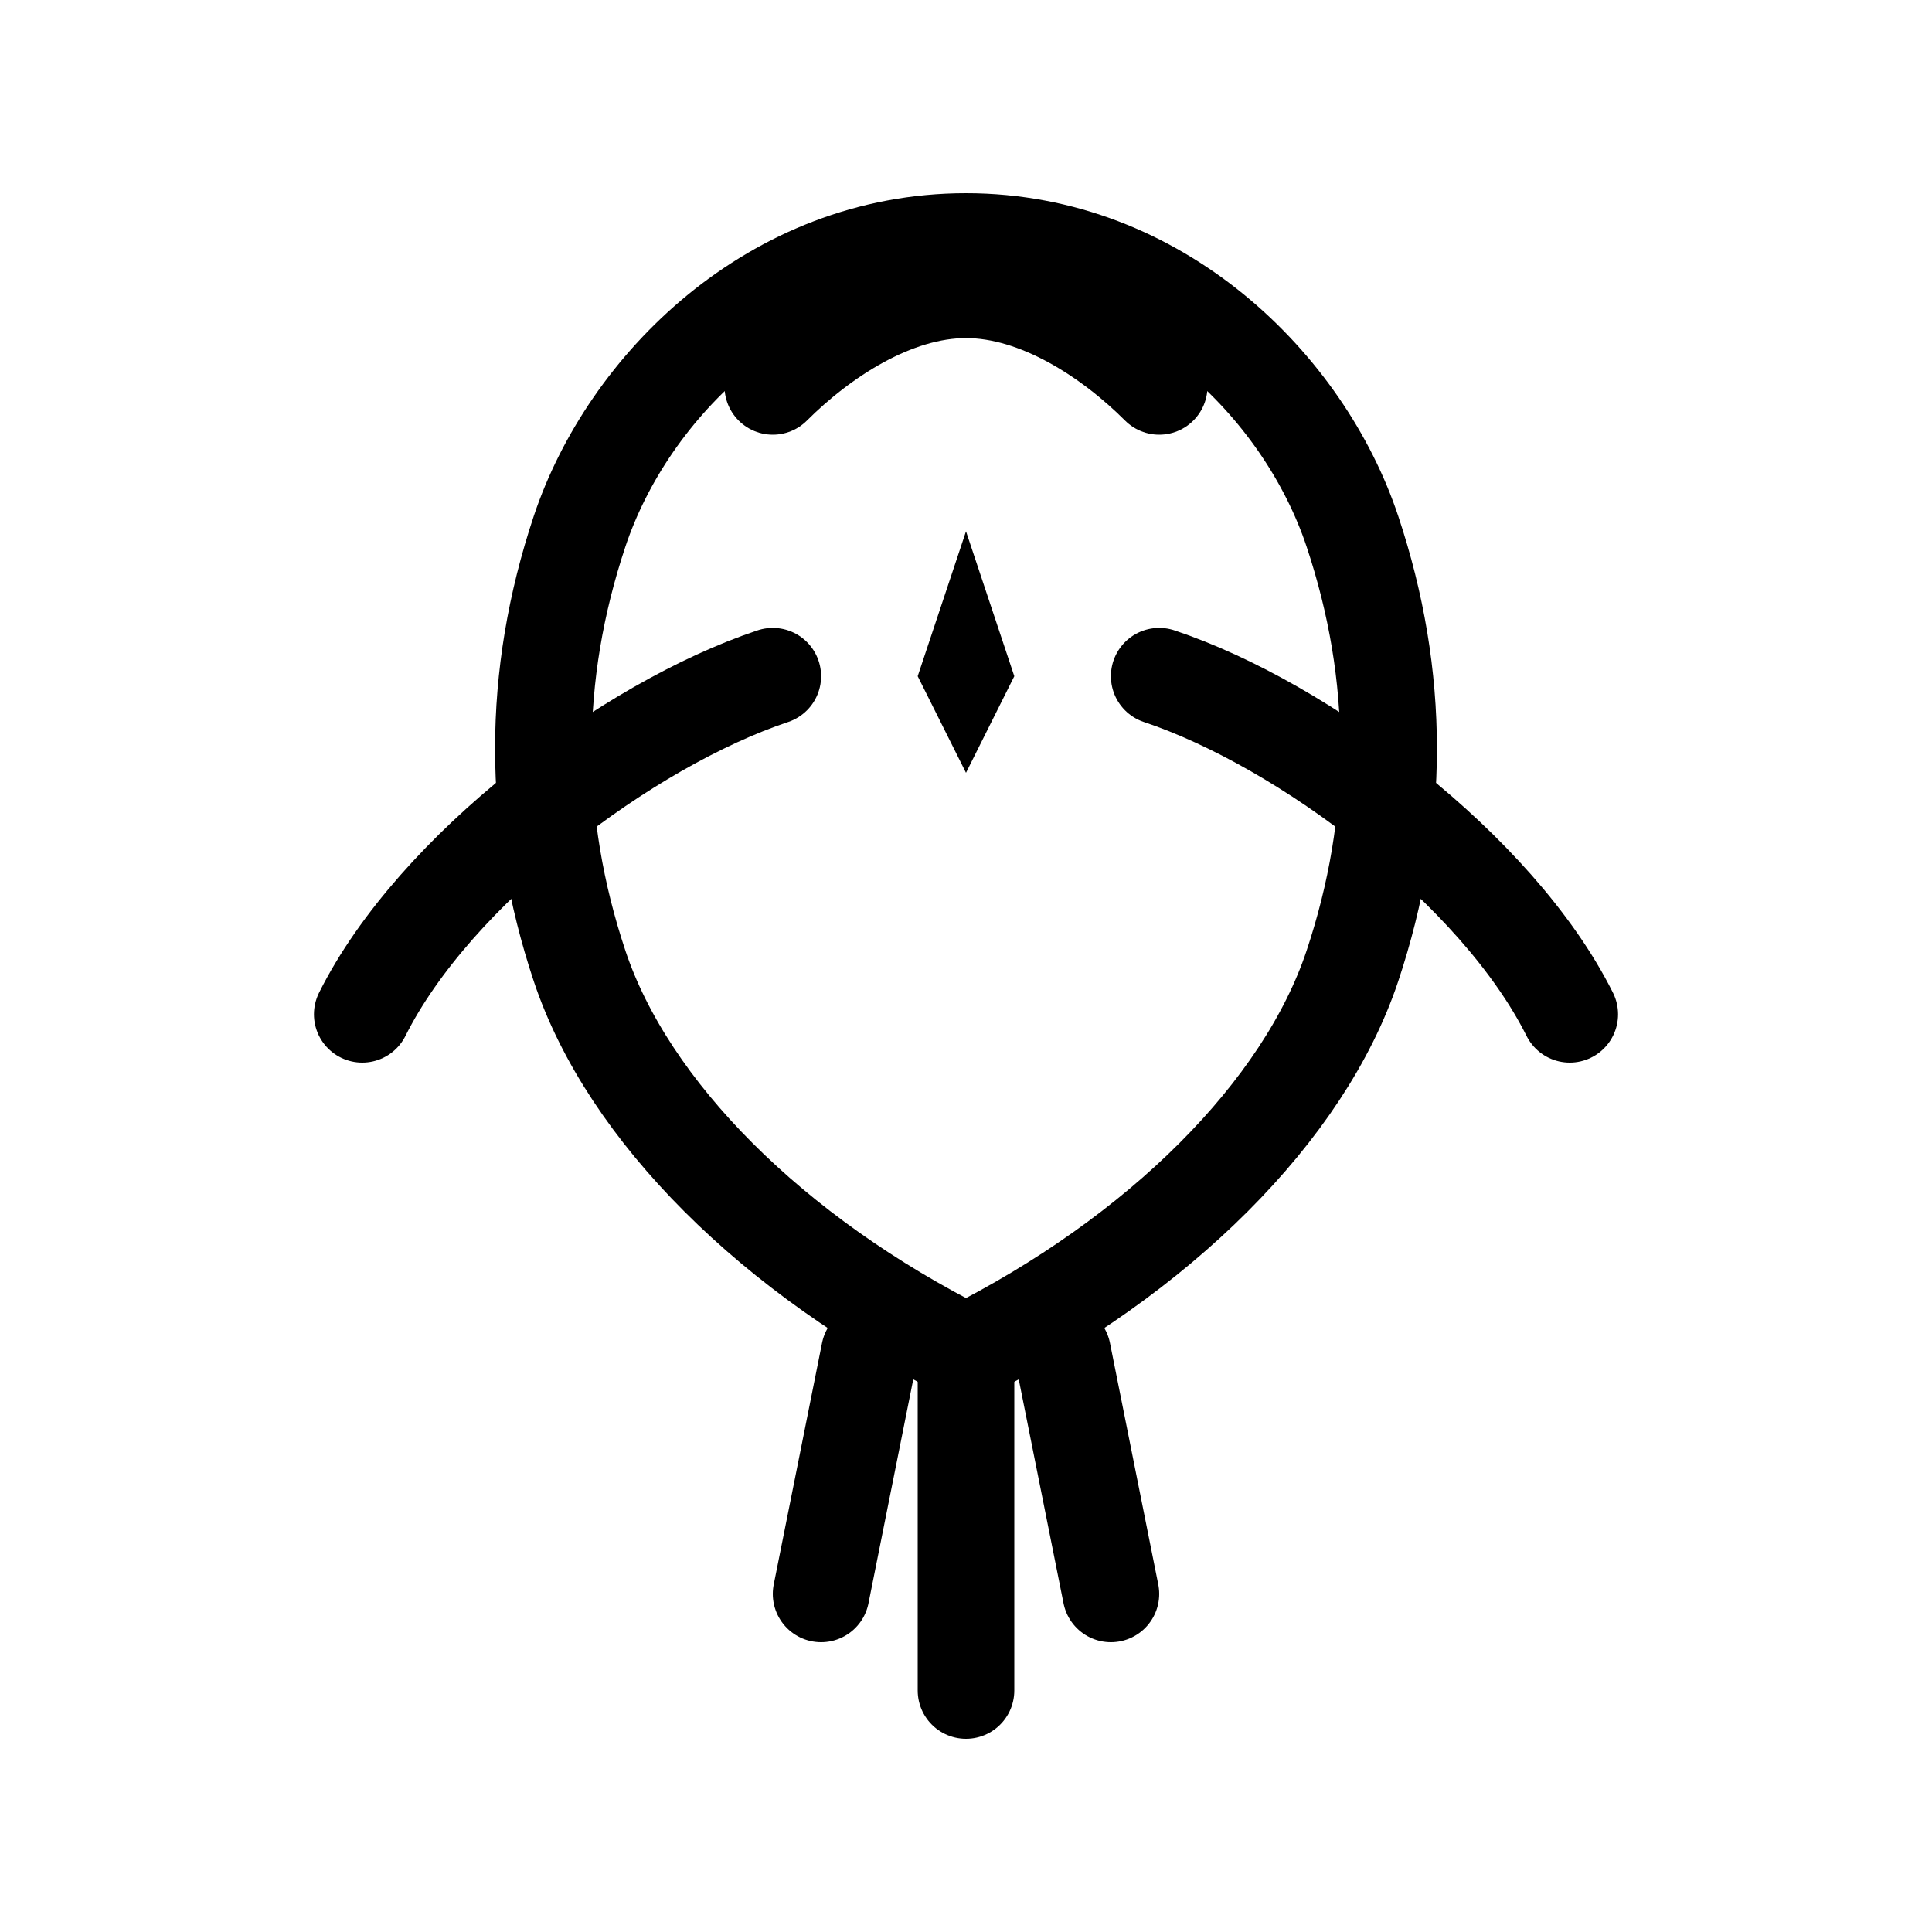
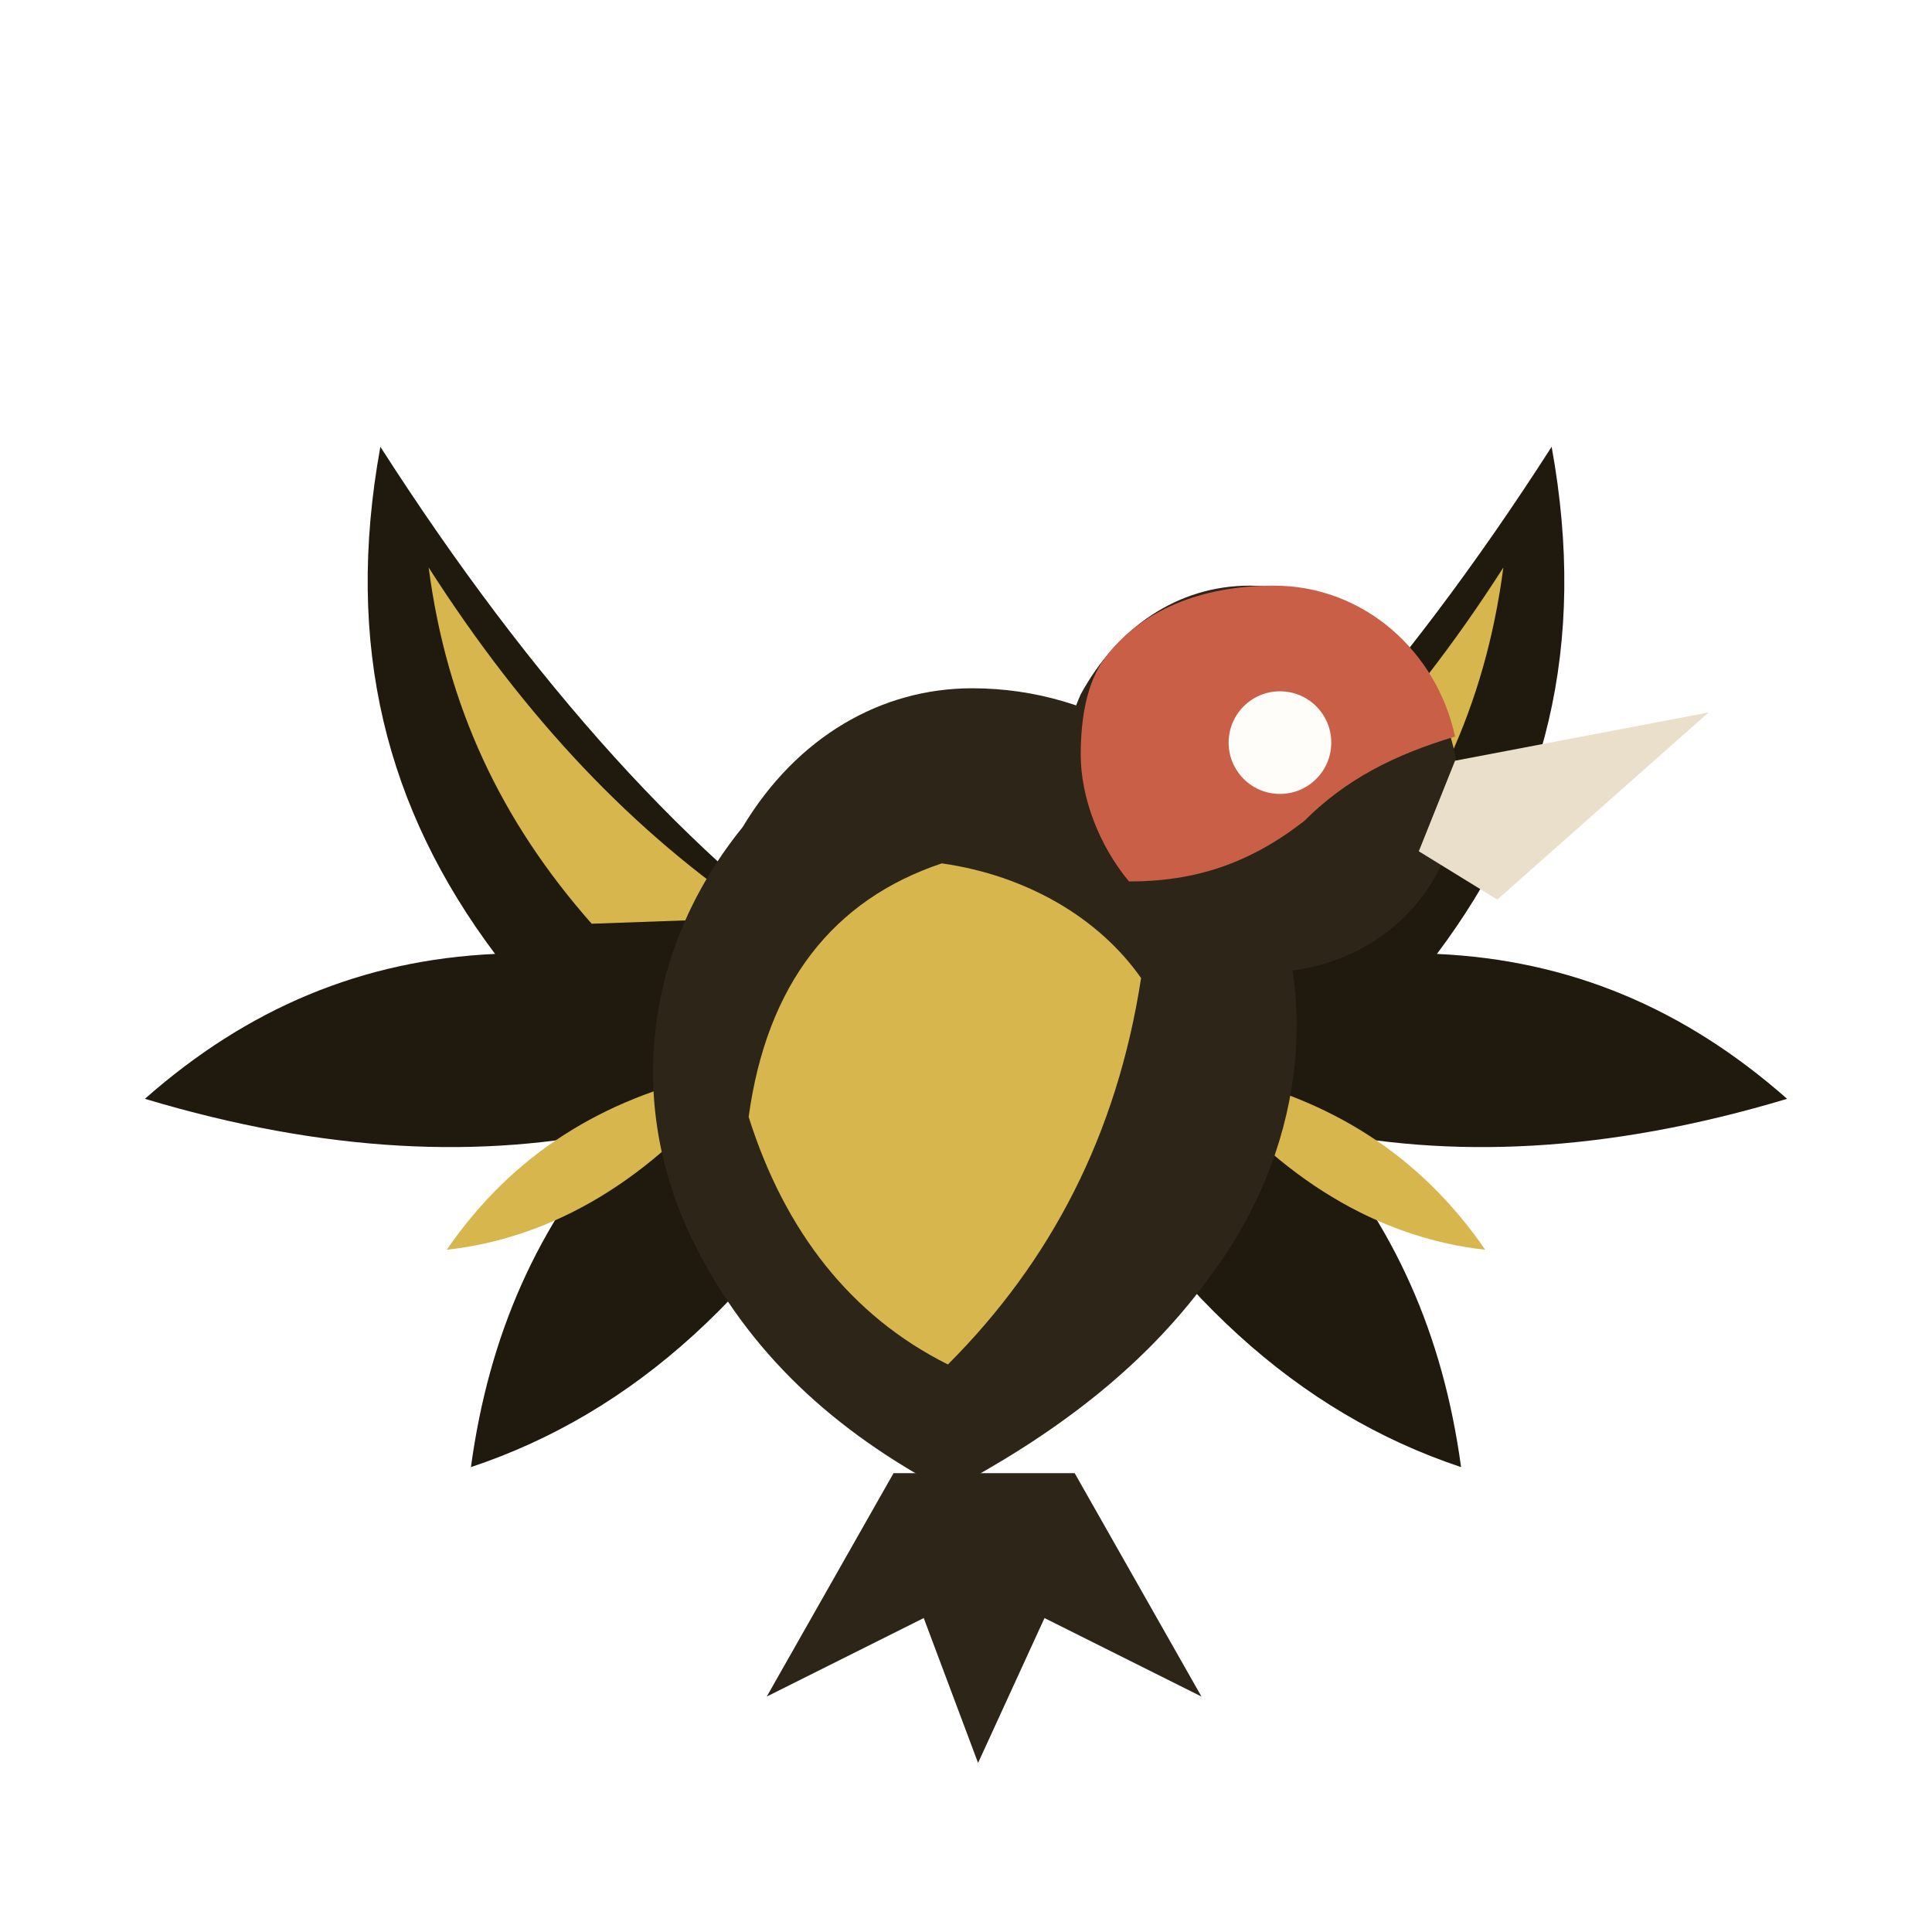
<svg xmlns="http://www.w3.org/2000/svg" width="32" height="32" viewBox="0 0 32 32" fill="none">
-   <path class="gf-wing gf-wing-left" d="M12.8 11.2C10.4 12 7.2 14.4 6 16.8" stroke="currentColor" stroke-width="1.6" stroke-linecap="round" stroke-linejoin="round" />
-   <path class="gf-wing gf-wing-right" d="M19.2 11.2C21.6 12 24.8 14.4 26 16.8" stroke="currentColor" stroke-width="1.6" stroke-linecap="round" stroke-linejoin="round" />
-   <path class="gf-body" d="M16 4C19.2 4 21.6 6.4 22.4 8.8C23.2 11.2 23.2 13.6 22.4 16C21.6 18.4 19.2 20.8 16 22.4C12.8 20.8 10.4 18.4 9.6 16C8.8 13.6 8.8 11.2 9.6 8.8C10.4 6.4 12.8 4 16 4Z" stroke="currentColor" stroke-width="1.6" stroke-linecap="round" stroke-linejoin="round" />
-   <path class="gf-head" d="M16 4.8C14.8 4.8 13.6 5.6 12.8 6.4M16 4.8C17.2 4.8 18.4 5.6 19.2 6.4" stroke="currentColor" stroke-width="1.6" stroke-linecap="round" stroke-linejoin="round" />
-   <path class="gf-beak" d="M16 8.8L15.2 11.2L16 12.8L16.8 11.2L16 8.8Z" fill="currentColor" />
-   <path class="gf-tail" d="M16 22.4V28M14.4 22.4L13.6 26.4M17.6 22.4L18.4 26.4" stroke="currentColor" stroke-width="1.6" stroke-linecap="round" stroke-linejoin="round" />
+   <g class="gf-wing gf-wing-left">
+     <path class="gf-feather-dark" d="M14.2 16.1C11.5 14.3 8.8 11.3 6.3 7.4C5.7 10.7 6.4 13.4 8.2 15.8C6 15.9 4.1 16.7 2.4 18.2C5.4 19.1 8.0 19.2 10.3 18.7C8.9 20.3 8.1 22.1 7.8 24.3C10.5 23.4 12.7 21.4 14.5 18.2L14.2 16.1Z" fill="#20190d" />
+     <path class="gf-feather-gold" d="M12.6 15.2C10.5 13.8 8.7 11.9 7.1 9.4C7.4 11.7 8.3 13.6 9.8 15.3Z" fill="#d7b64d" />
+     <path class="gf-feather-gold" d="M11.8 17.8C10.0 18.2 8.5 19.1 7.4 20.7C9.2 20.5 10.8 19.5 12.1 17.9Z" fill="#d7b64d" />
+   </g>
+   <g class="gf-wing gf-wing-right">
+     <path class="gf-feather-dark" d="M17.8 16.1C20.5 14.3 23.2 11.3 25.7 7.4C26.3 10.7 25.6 13.4 23.8 15.8C26 15.9 27.9 16.7 29.6 18.2C26.6 19.1 24 19.2 21.7 18.7C23.1 20.3 23.9 22.1 24.2 24.3C21.5 23.4 19.3 21.4 17.5 18.2L17.8 16.1Z" fill="#20190d" />
+     <path class="gf-feather-gold" d="M19.4 15.2C21.5 13.8 23.3 11.9 24.9 9.4C24.6 11.7 23.7 13.6 22.2 15.3Z" fill="#d7b64d" />
+     <path class="gf-feather-gold" d="M20.2 17.8C22.0 18.2 23.5 19.1 24.6 20.7C22.8 20.5 21.2 19.5 19.9 17.9Z" fill="#d7b64d" />
+   </g>
+   <path class="gf-body" d="M16.1 11.4C18.2 11.4 20 12.6 20.9 14.4C21.9 16.5 21.6 19.1 20 21.2C18.9 22.7 17.4 23.8 15.7 24.7C13.8 23.7 12.4 22.4 11.5 20.6C10.4 18.4 10.6 15.8 12.3 13.7C13.2 12.2 14.6 11.4 16.1 11.4Z" fill="#2c2518" />
+   <path class="gf-belly" d="M15.6 14.3C17 14.5 18.2 15.2 18.9 16.2C18.5 18.8 17.4 20.9 15.7 22.6C14.1 21.8 13 20.4 12.4 18.5C12.7 16.3 13.8 14.9 15.6 14.3Z" fill="#d7b64d" />
+   <path class="gf-tail" d="M14.8 24.4L12.7 28.1L15.3 26.8L16.2 29.2L17.3 26.8L19.9 28.1L17.8 24.4Z" fill="#2c2518" />
+   <path class="gf-head" d="M20.7 9.7C22.4 9.7 23.8 11 24.1 12.5C24.4 14.1 23.4 15.6 21.8 16C20.2 16.4 18.6 15.7 17.9 14.3C17.5 13.4 17.5 12.4 17.9 11.5C18.5 10.4 19.5 9.7 20.7 9.7Z" fill="#2c2518" />
+   <path class="gf-mask" d="M18.3 10.9C18.9 10.1 19.9 9.7 21.1 9.7C22.6 9.7 23.8 10.8 24.1 12.2C23.1 12.5 22.3 12.9 21.6 13.6C20.7 14.3 19.8 14.6 18.7 14.6C18.2 14 17.9 13.2 17.9 12.5C17.9 11.9 18 11.3 18.3 10.9Z" fill="#c95f47" />
+   <circle class="gf-eye" cx="21.2" cy="12.3" r="0.85" fill="#fffdf9" />
+   <path class="gf-beak" d="M24.1 12.6L28.3 11.8L24.8 14.9L23.5 14.1Z" fill="#eadfca" />
</svg>
